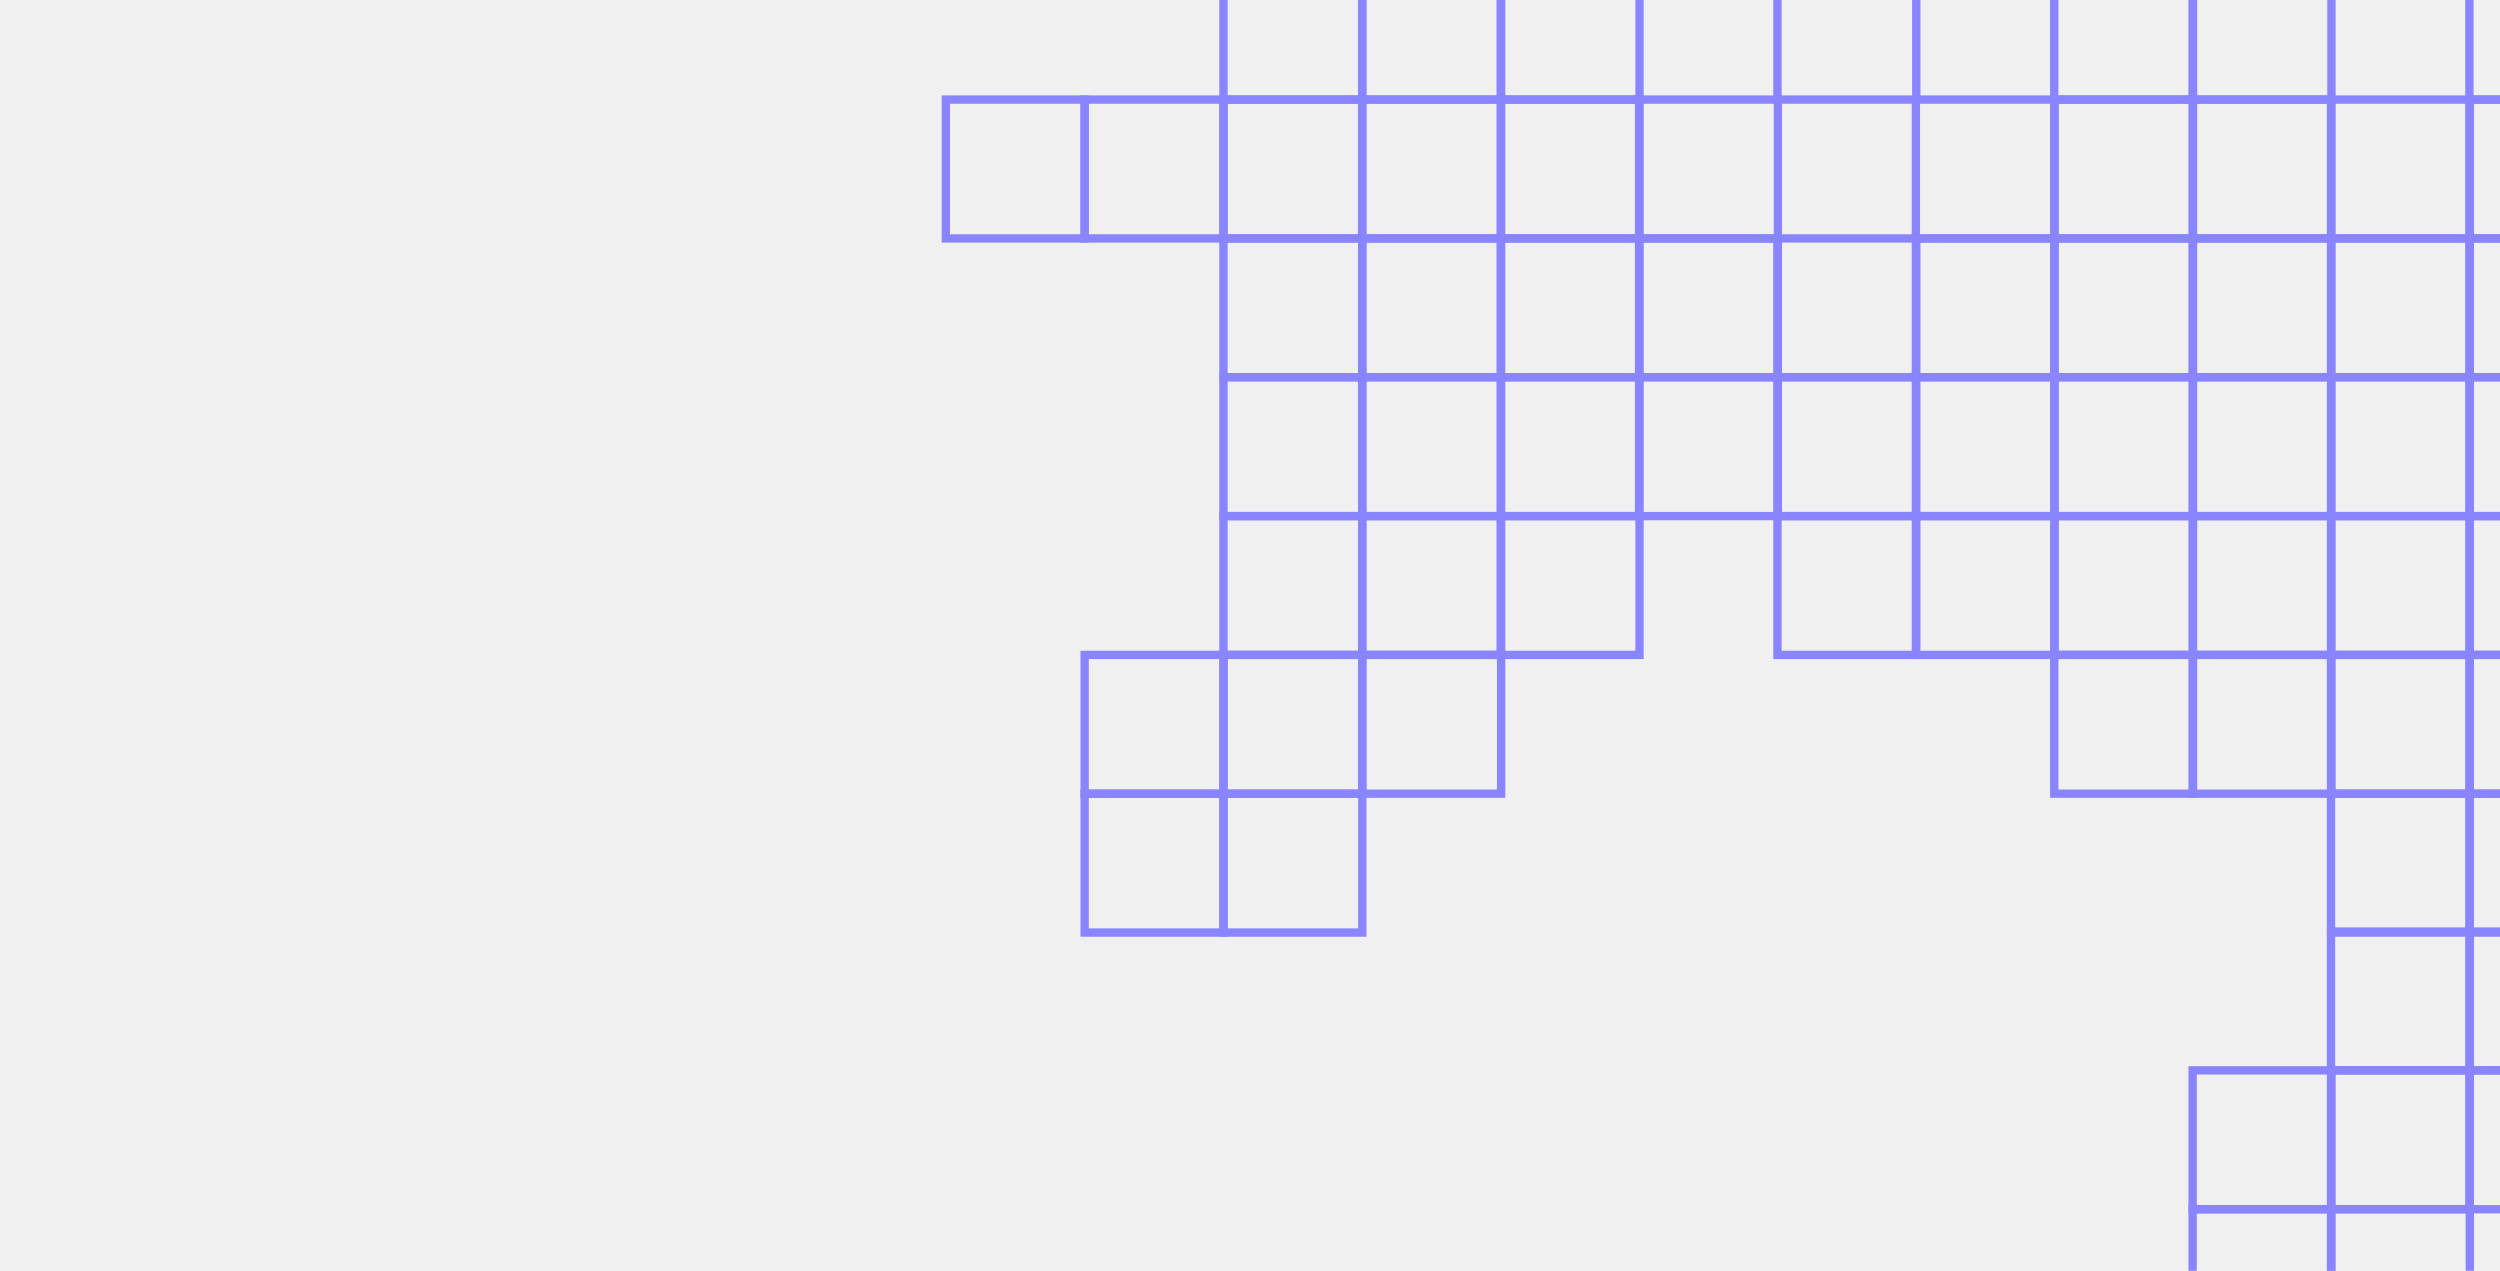
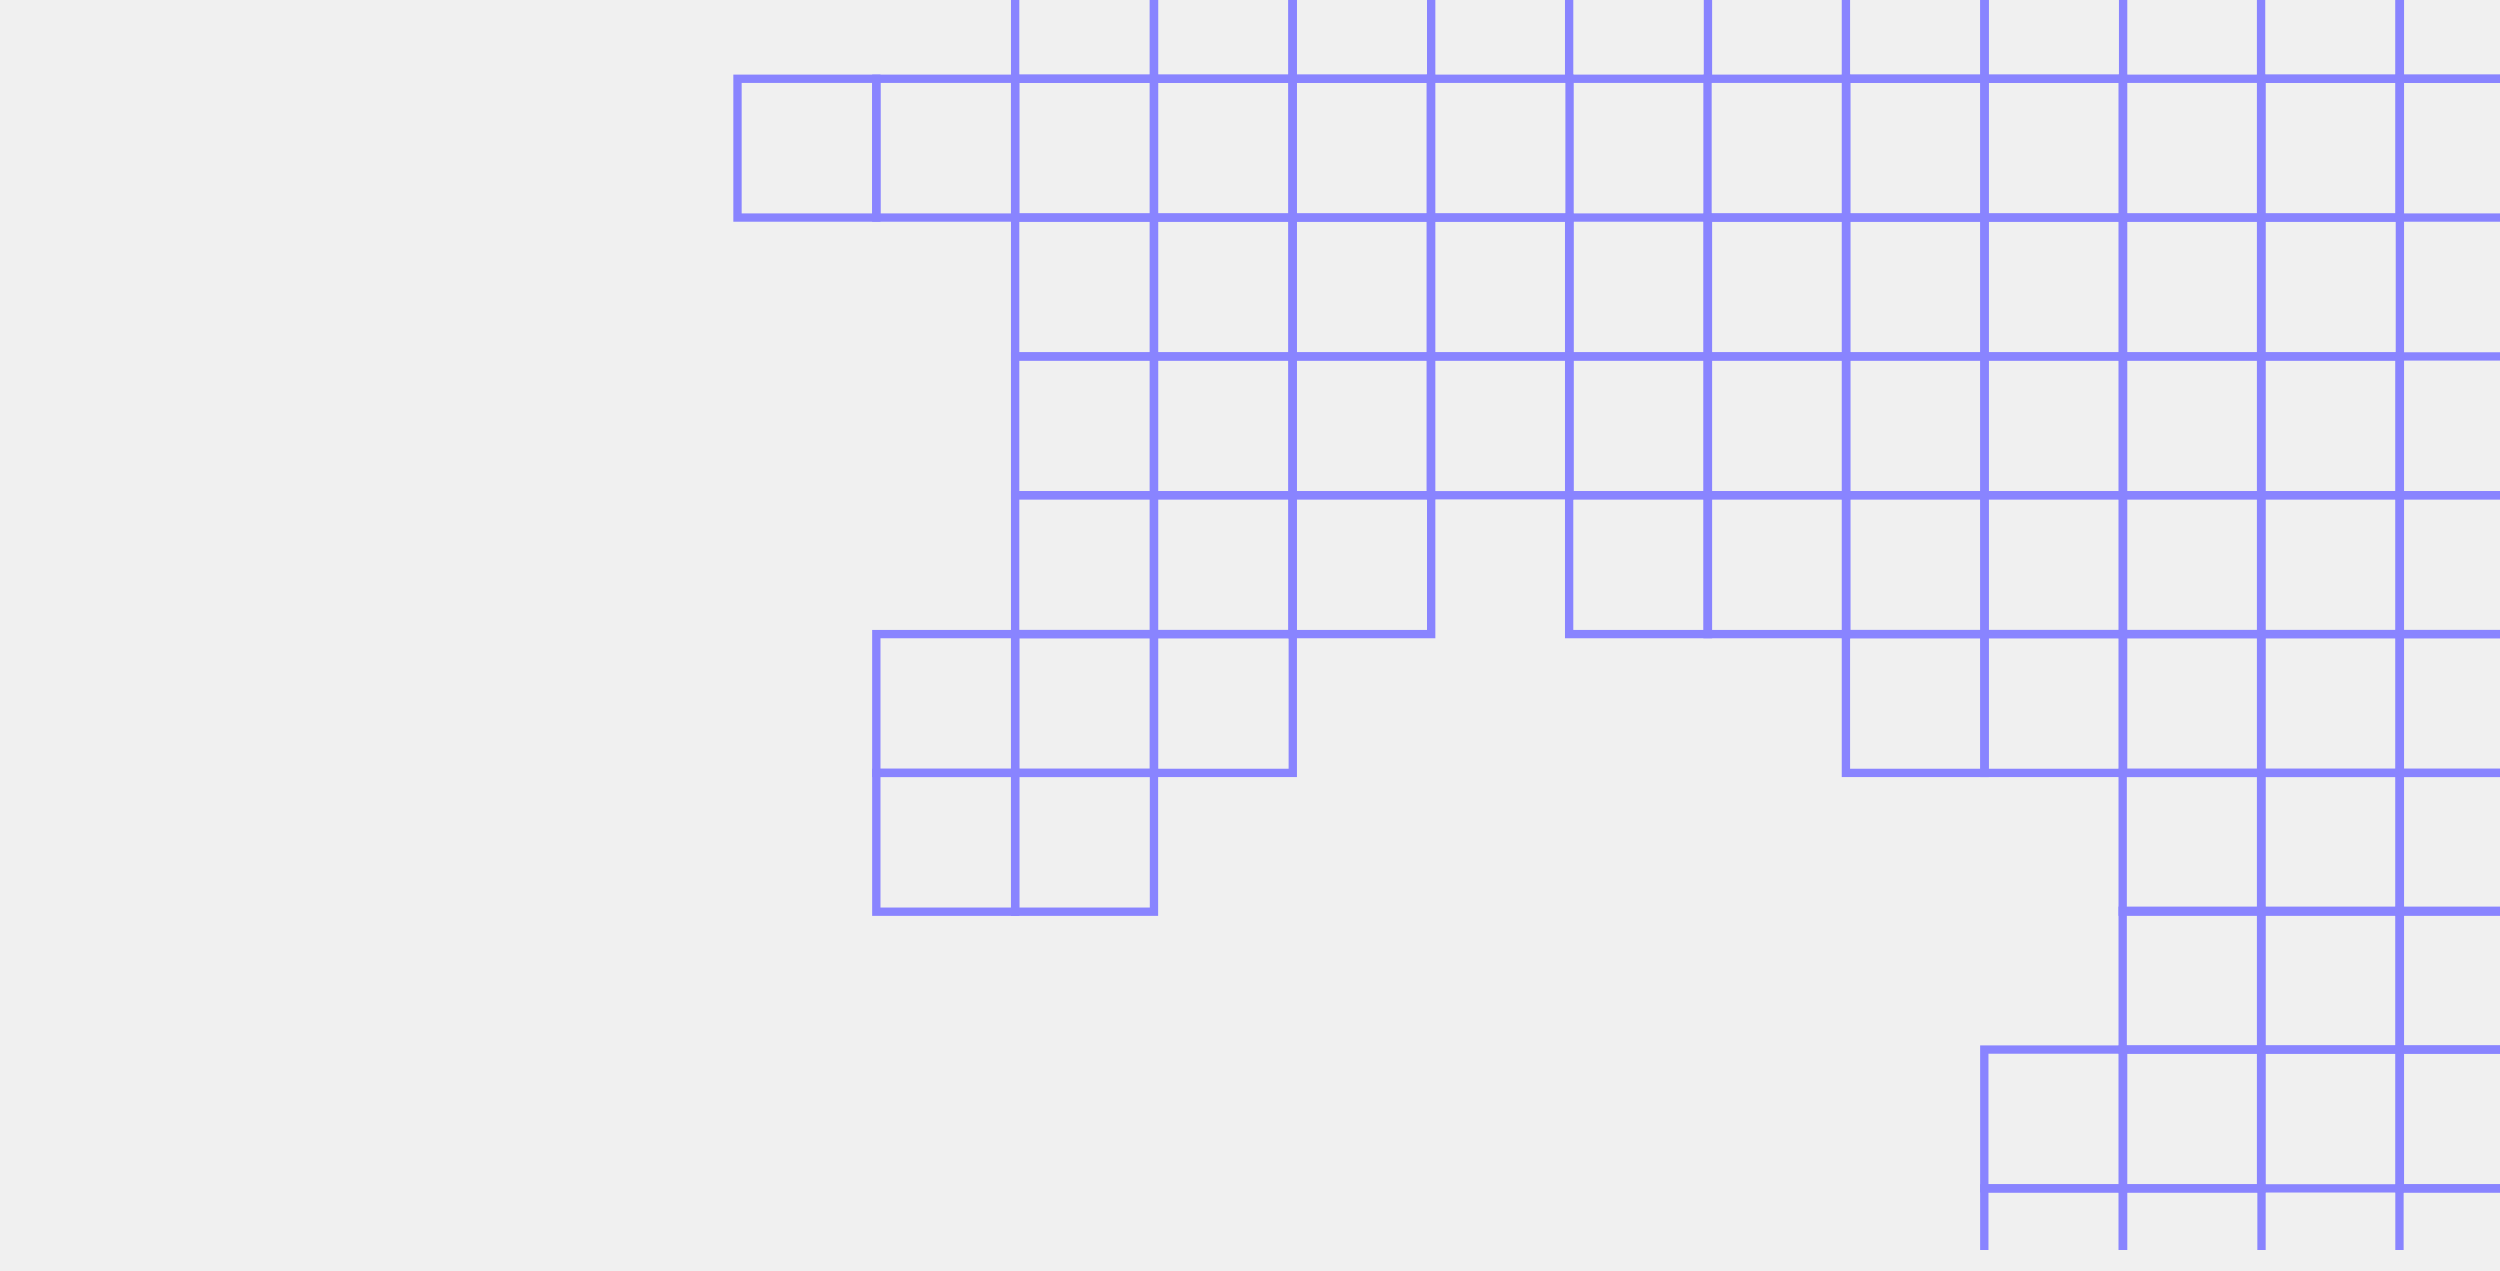
- <svg xmlns="http://www.w3.org/2000/svg" width="600" height="305" viewBox="0 0 500 305" fill="none">
+ <svg xmlns="http://www.w3.org/2000/svg" width="600" height="305" viewBox="0 5 600 305" fill="none">
  <g clip-path="url(#clip0_233_5131)">
    <rect width="33.317" height="33.317" transform="matrix(-4.37114e-08 1 1 4.37114e-08 177 23.9014)" stroke="#8984FF" stroke-width="2" />
    <rect width="33.317" height="33.317" transform="matrix(-4.37114e-08 1 1 4.37114e-08 210.316 23.9014)" stroke="#8984FF" stroke-width="2" />
    <rect width="33.317" height="33.317" transform="matrix(-4.37114e-08 1 1 4.37114e-08 243.635 -9.41455)" stroke="#8984FF" stroke-width="2" />
    <rect width="33.317" height="33.317" transform="matrix(-4.37114e-08 1 1 4.37114e-08 243.635 23.9014)" stroke="#8984FF" stroke-width="2" />
    <rect width="33.317" height="33.317" transform="matrix(-4.37114e-08 1 1 4.37114e-08 243.635 123.862)" stroke="#8984FF" stroke-width="2" />
    <rect width="33.317" height="33.317" transform="matrix(-4.37114e-08 1 1 4.37114e-08 243.635 90.5396)" stroke="#8984FF" stroke-width="2" />
    <rect width="33.317" height="33.317" transform="matrix(-4.37114e-08 1 1 4.37114e-08 243.635 190.494)" stroke="#8984FF" stroke-width="2" />
    <rect width="33.317" height="33.317" transform="matrix(-4.37114e-08 1 1 4.37114e-08 243.635 57.2231)" stroke="#8984FF" stroke-width="2" />
    <rect width="33.317" height="33.317" transform="matrix(-4.37114e-08 1 1 4.37114e-08 243.635 157.178)" stroke="#8984FF" stroke-width="2" />
    <rect width="33.317" height="33.317" transform="matrix(-4.37114e-08 1 1 4.37114e-08 276.951 -9.41406)" stroke="#8984FF" stroke-width="2" />
    <rect width="33.317" height="33.317" transform="matrix(-4.37114e-08 1 1 4.37114e-08 310.164 -9.41406)" stroke="#8984FF" stroke-width="2" />
    <rect width="33.317" height="33.317" transform="matrix(-4.37114e-08 1 1 4.37114e-08 376.592 -9.41431)" stroke="#8984FF" stroke-width="2" />
    <rect width="33.317" height="33.317" transform="matrix(-4.37114e-08 1 1 4.37114e-08 443.019 -9.41455)" stroke="#8984FF" stroke-width="2" />
    <rect width="33.317" height="33.317" transform="matrix(-4.37114e-08 1 1 4.37114e-08 476.23 -9.41455)" stroke="#8984FF" stroke-width="2" />
    <rect width="33.317" height="33.317" transform="matrix(-4.37114e-08 1 1 4.37114e-08 542.658 -9.41455)" stroke="#8984FF" stroke-width="2" />
    <rect width="33.317" height="33.317" transform="matrix(-4.37114e-08 1 1 4.37114e-08 575.872 -9.41455)" stroke="#8984FF" stroke-width="2" />
    <rect width="33.317" height="33.317" transform="matrix(-4.37114e-08 1 1 4.37114e-08 276.951 23.9014)" stroke="#8984FF" stroke-width="2" />
    <rect width="33.317" height="33.317" transform="matrix(-4.37114e-08 1 1 4.37114e-08 310.164 23.9016)" stroke="#8984FF" stroke-width="2" />
    <rect width="33.317" height="33.317" transform="matrix(-4.37114e-08 1 1 4.37114e-08 343.377 23.9016)" stroke="#8984FF" stroke-width="2" />
    <rect width="33.317" height="33.317" transform="matrix(-4.37114e-08 1 1 4.37114e-08 409.805 23.9014)" stroke="#8984FF" stroke-width="2" />
    <rect width="33.317" height="33.317" transform="matrix(-4.37114e-08 1 1 4.37114e-08 443.019 23.9014)" stroke="#8984FF" stroke-width="2" />
    <rect width="33.317" height="33.317" transform="matrix(-4.37114e-08 1 1 4.37114e-08 476.23 23.9016)" stroke="#8984FF" stroke-width="2" />
    <rect width="33.317" height="33.317" transform="matrix(-4.37114e-08 1 1 4.37114e-08 509.445 23.9016)" stroke="#8984FF" stroke-width="2" />
    <rect width="33.317" height="33.317" transform="matrix(-4.37114e-08 1 1 4.37114e-08 542.658 23.9014)" stroke="#8984FF" stroke-width="2" />
    <rect width="33.317" height="33.317" transform="matrix(-4.37114e-08 1 1 4.37114e-08 575.872 23.9014)" stroke="#8984FF" stroke-width="2" />
    <rect width="33.317" height="33.317" transform="matrix(-4.37114e-08 1 1 4.37114e-08 276.951 123.862)" stroke="#8984FF" stroke-width="2" />
    <rect width="33.317" height="33.317" transform="matrix(-4.37114e-08 1 1 4.37114e-08 310.164 123.862)" stroke="#8984FF" stroke-width="2" />
    <rect width="33.317" height="33.317" transform="matrix(-4.37114e-08 1 1 4.37114e-08 376.592 123.862)" stroke="#8984FF" stroke-width="2" />
    <rect width="33.317" height="33.317" transform="matrix(-4.37114e-08 1 1 4.37114e-08 409.805 123.862)" stroke="#8984FF" stroke-width="2" />
    <rect width="33.317" height="33.317" transform="matrix(-4.37114e-08 1 1 4.37114e-08 443.019 123.862)" stroke="#8984FF" stroke-width="2" />
    <rect width="33.317" height="33.317" transform="matrix(-4.37114e-08 1 1 4.37114e-08 476.23 123.862)" stroke="#8984FF" stroke-width="2" />
    <rect width="33.317" height="33.317" transform="matrix(-4.37114e-08 1 1 4.37114e-08 509.445 123.862)" stroke="#8984FF" stroke-width="2" />
    <rect width="33.317" height="33.317" transform="matrix(-4.37114e-08 1 1 4.37114e-08 509.445 223.578)" stroke="#8984FF" stroke-width="2" />
    <rect width="33.317" height="33.317" transform="matrix(-4.37114e-08 1 1 4.37114e-08 542.658 123.862)" stroke="#8984FF" stroke-width="2" />
    <rect width="33.317" height="33.317" transform="matrix(-4.37114e-08 1 1 4.37114e-08 542.658 223.578)" stroke="#8984FF" stroke-width="2" />
    <rect width="33.317" height="33.317" transform="matrix(-4.37114e-08 1 1 4.37114e-08 575.872 123.862)" stroke="#8984FF" stroke-width="2" />
    <rect width="33.317" height="33.317" transform="matrix(-4.37114e-08 1 1 4.37114e-08 575.872 223.578)" stroke="#8984FF" stroke-width="2" />
    <rect width="33.317" height="33.317" transform="matrix(-4.37114e-08 1 1 4.37114e-08 276.951 57.2231)" stroke="#8984FF" stroke-width="2" />
    <rect width="33.317" height="33.317" transform="matrix(-4.37114e-08 1 1 4.37114e-08 310.164 57.2234)" stroke="#8984FF" stroke-width="2" />
    <rect width="33.317" height="33.317" transform="matrix(-4.37114e-08 1 1 4.37114e-08 343.377 57.2234)" stroke="#8984FF" stroke-width="2" />
    <rect width="33.317" height="33.317" transform="matrix(-4.37114e-08 1 1 4.37114e-08 376.592 57.2234)" stroke="#8984FF" stroke-width="2" />
    <rect width="33.317" height="33.317" transform="matrix(-4.37114e-08 1 1 4.37114e-08 409.805 57.2231)" stroke="#8984FF" stroke-width="2" />
    <rect width="33.317" height="33.317" transform="matrix(-4.37114e-08 1 1 4.37114e-08 443.019 57.2236)" stroke="#8984FF" stroke-width="2" />
    <rect width="33.317" height="33.317" transform="matrix(-4.37114e-08 1 1 4.37114e-08 476.23 57.2236)" stroke="#8984FF" stroke-width="2" />
    <rect width="33.317" height="33.317" transform="matrix(-4.37114e-08 1 1 4.37114e-08 509.445 57.2236)" stroke="#8984FF" stroke-width="2" />
    <rect width="33.317" height="33.317" transform="matrix(-4.37114e-08 1 1 4.37114e-08 542.658 57.2236)" stroke="#8984FF" stroke-width="2" />
    <rect width="33.317" height="33.317" transform="matrix(-4.37114e-08 1 1 4.37114e-08 276.951 157.178)" stroke="#8984FF" stroke-width="2" />
    <rect width="33.317" height="33.317" transform="matrix(-4.37114e-08 1 1 4.37114e-08 443.019 157.178)" stroke="#8984FF" stroke-width="2" />
    <rect width="33.317" height="33.317" transform="matrix(-4.37114e-08 1 1 4.37114e-08 476.23 157.178)" stroke="#8984FF" stroke-width="2" />
    <rect width="33.317" height="33.317" transform="matrix(-4.37114e-08 1 1 4.37114e-08 476.231 256.894)" stroke="#8984FF" stroke-width="2" />
    <rect width="33.317" height="33.317" transform="matrix(-4.37114e-08 1 1 4.37114e-08 509.445 157.178)" stroke="#8984FF" stroke-width="2" />
    <rect width="33.317" height="33.317" transform="matrix(-4.37114e-08 1 1 4.37114e-08 509.445 256.894)" stroke="#8984FF" stroke-width="2" />
    <rect width="33.317" height="33.317" transform="matrix(-4.37114e-08 1 1 4.37114e-08 542.658 157.178)" stroke="#8984FF" stroke-width="2" />
    <rect width="33.317" height="33.317" transform="matrix(-4.37114e-08 1 1 4.37114e-08 542.658 256.894)" stroke="#8984FF" stroke-width="2" />
    <rect width="33.317" height="33.317" transform="matrix(-4.37114e-08 1 1 4.37114e-08 575.872 157.178)" stroke="#8984FF" stroke-width="2" />
    <rect width="33.317" height="33.317" transform="matrix(-4.37114e-08 1 1 4.37114e-08 575.872 256.894)" stroke="#8984FF" stroke-width="2" />
    <rect width="33.317" height="33.317" transform="matrix(-4.37114e-08 1 1 4.37114e-08 210.316 157.178)" stroke="#8984FF" stroke-width="2" />
    <rect width="33.317" height="33.317" transform="matrix(-4.37114e-08 1 1 4.37114e-08 276.951 90.5396)" stroke="#8984FF" stroke-width="2" />
    <rect width="33.317" height="33.317" transform="matrix(-4.37114e-08 1 1 4.37114e-08 310.164 90.5396)" stroke="#8984FF" stroke-width="2" />
    <rect width="33.317" height="33.317" transform="matrix(-4.37114e-08 1 1 4.37114e-08 343.377 90.5396)" stroke="#8984FF" stroke-width="2" />
    <rect width="33.317" height="33.317" transform="matrix(-4.37114e-08 1 1 4.37114e-08 376.592 90.5396)" stroke="#8984FF" stroke-width="2" />
    <rect width="33.317" height="33.317" transform="matrix(-4.37114e-08 1 1 4.37114e-08 409.805 90.5396)" stroke="#8984FF" stroke-width="2" />
    <rect width="33.317" height="33.317" transform="matrix(-4.37114e-08 1 1 4.37114e-08 443.019 90.5396)" stroke="#8984FF" stroke-width="2" />
    <rect width="33.317" height="33.317" transform="matrix(-4.37114e-08 1 1 4.37114e-08 476.23 90.5396)" stroke="#8984FF" stroke-width="2" />
    <rect width="33.317" height="33.317" transform="matrix(-4.37114e-08 1 1 4.37114e-08 509.445 90.5396)" stroke="#8984FF" stroke-width="2" />
    <rect width="33.317" height="33.317" transform="matrix(-4.37114e-08 1 1 4.37114e-08 542.658 90.5396)" stroke="#8984FF" stroke-width="2" />
    <rect width="33.317" height="33.317" transform="matrix(-4.37114e-08 1 1 4.37114e-08 575.872 90.5396)" stroke="#8984FF" stroke-width="2" />
    <rect width="33.317" height="33.317" transform="matrix(-4.37114e-08 1 1 4.37114e-08 476.231 290.21)" stroke="#8984FF" stroke-width="2" />
    <rect width="33.317" height="33.317" transform="matrix(-4.37114e-08 1 1 4.37114e-08 509.445 190.493)" stroke="#8984FF" stroke-width="2" />
    <rect width="33.317" height="33.317" transform="matrix(-4.37114e-08 1 1 4.37114e-08 509.445 290.21)" stroke="#8984FF" stroke-width="2" />
    <rect width="33.317" height="33.317" transform="matrix(-4.37114e-08 1 1 4.37114e-08 542.658 190.494)" stroke="#8984FF" stroke-width="2" />
    <rect width="33.317" height="33.317" transform="matrix(-4.37114e-08 1 1 4.37114e-08 575.872 190.494)" stroke="#8984FF" stroke-width="2" />
    <rect width="33.317" height="33.317" transform="matrix(-4.37114e-08 1 1 4.37114e-08 575.872 290.21)" stroke="#8984FF" stroke-width="2" />
    <rect width="33.317" height="33.317" transform="matrix(-4.37114e-08 1 1 4.37114e-08 210.316 190.494)" stroke="#8984FF" stroke-width="2" />
  </g>
  <defs>
    <clipPath id="clip0_233_5131">
      <rect width="600" height="305" fill="white" />
    </clipPath>
  </defs>
</svg>
